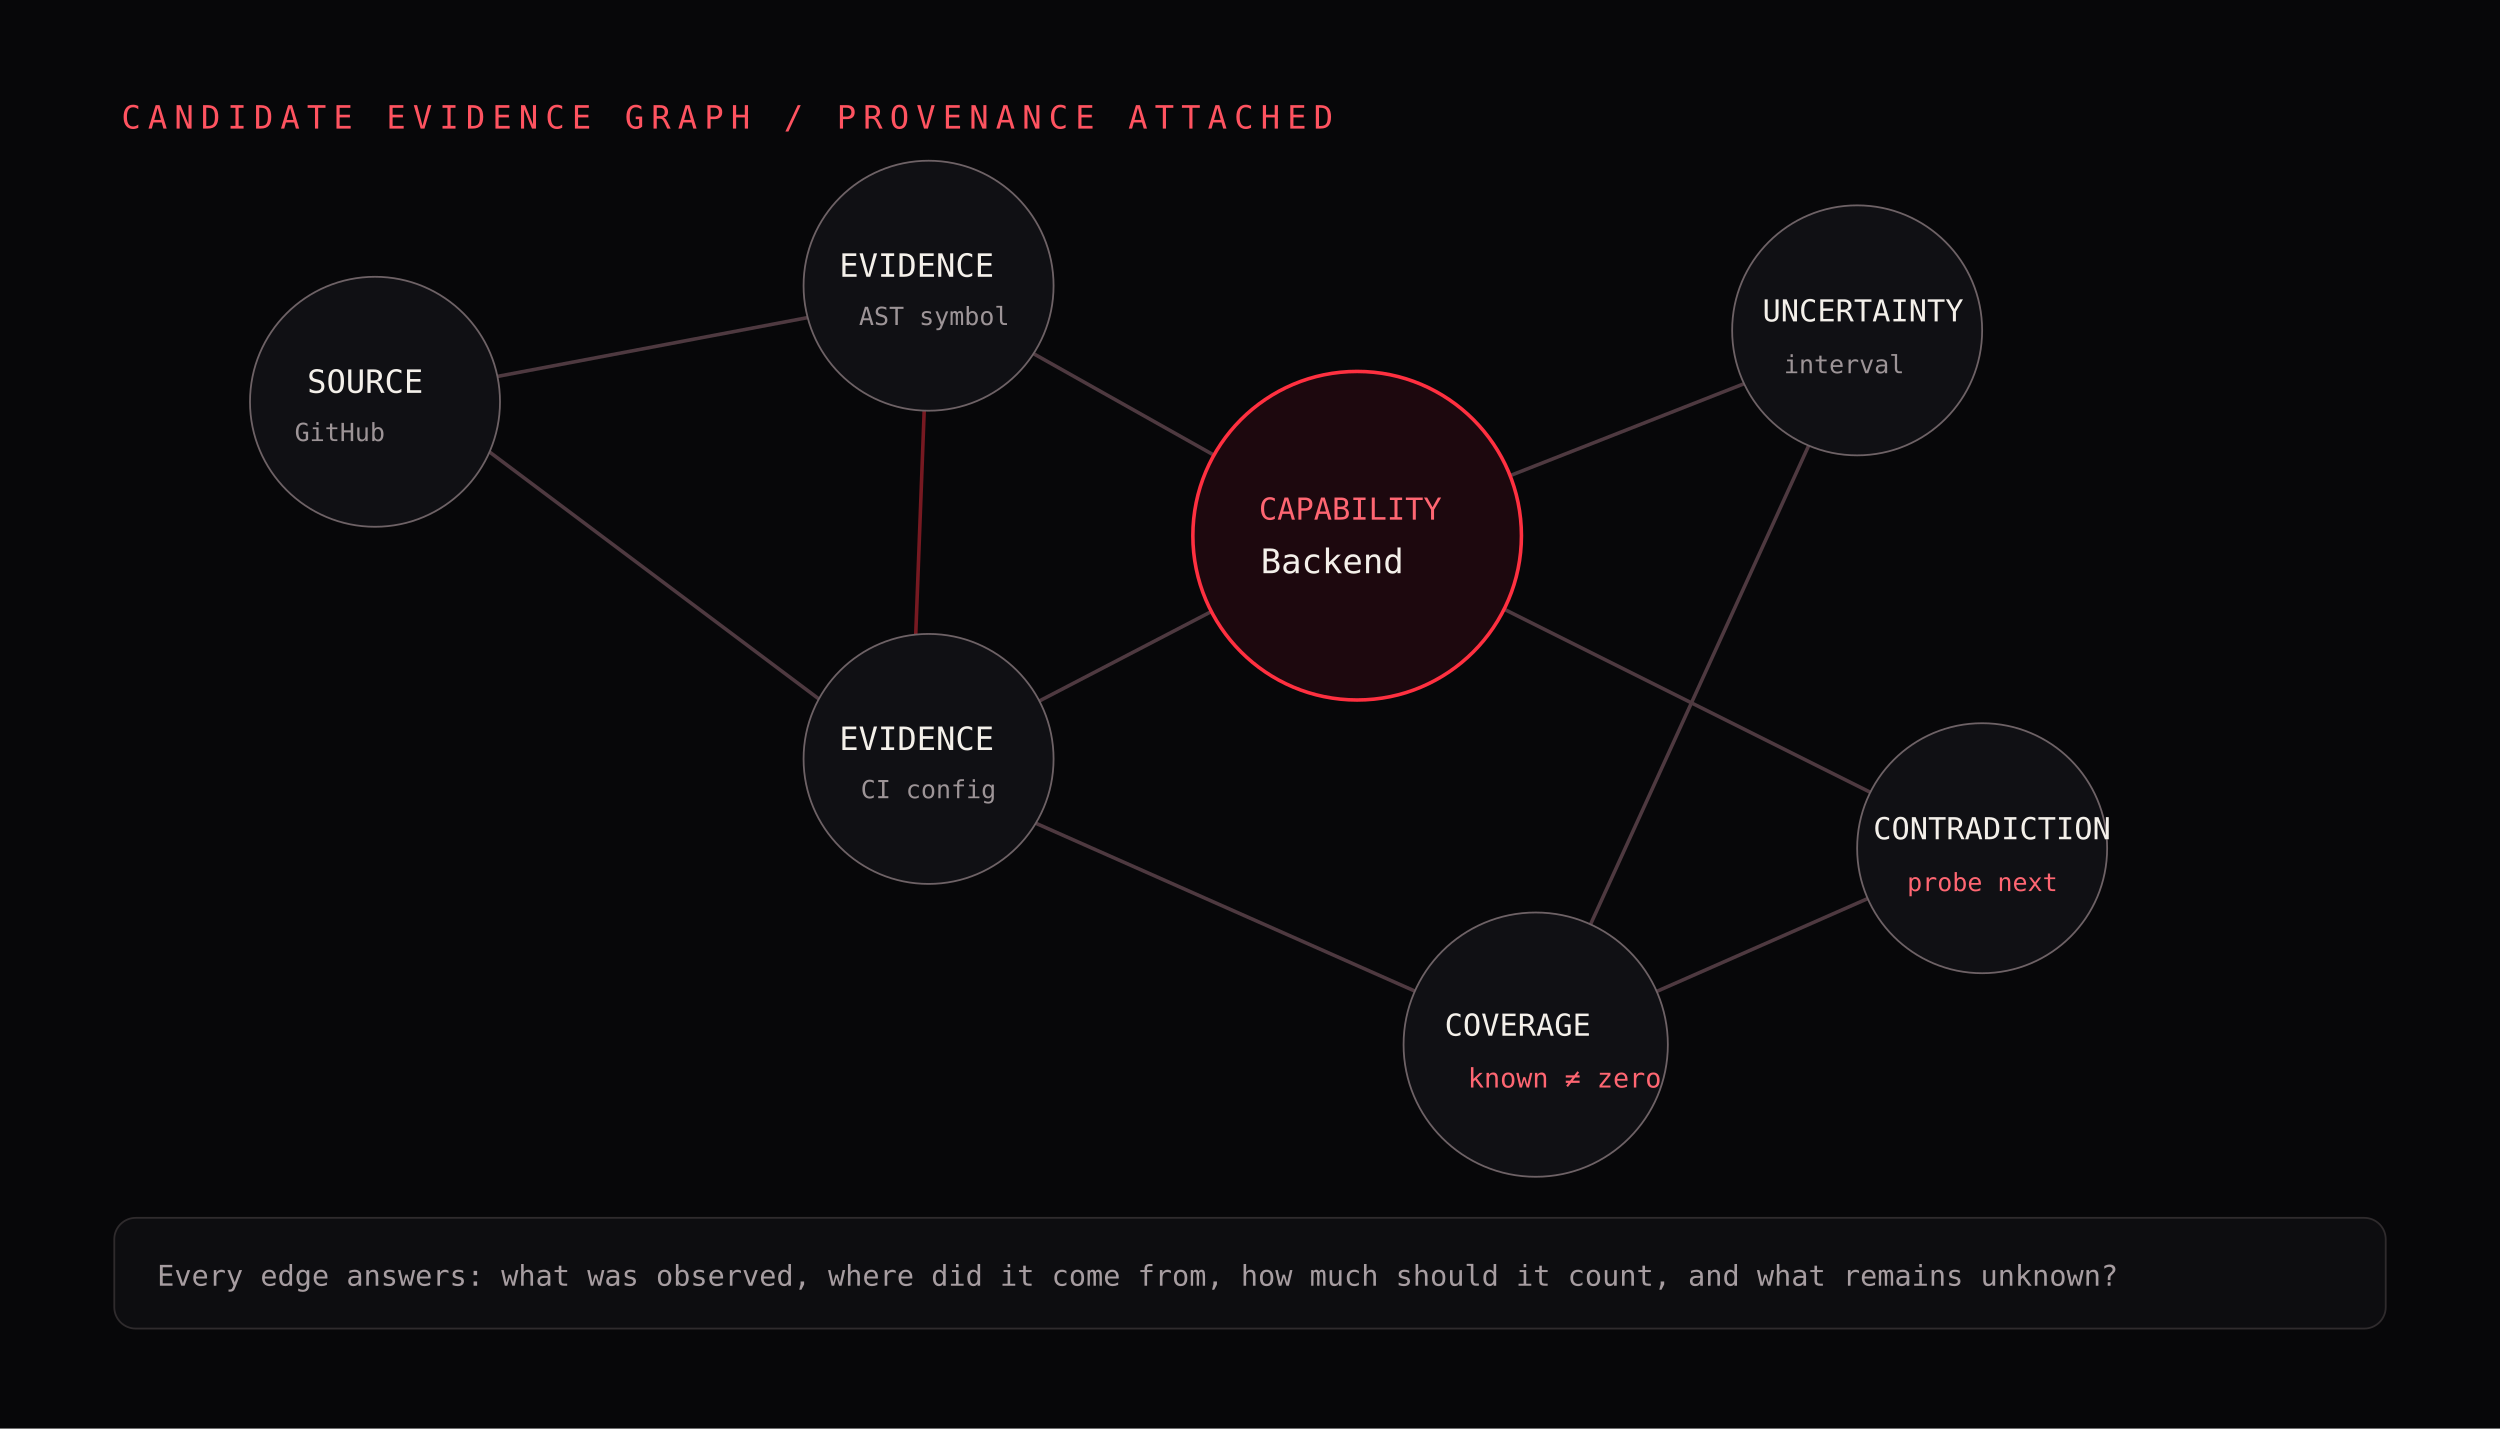
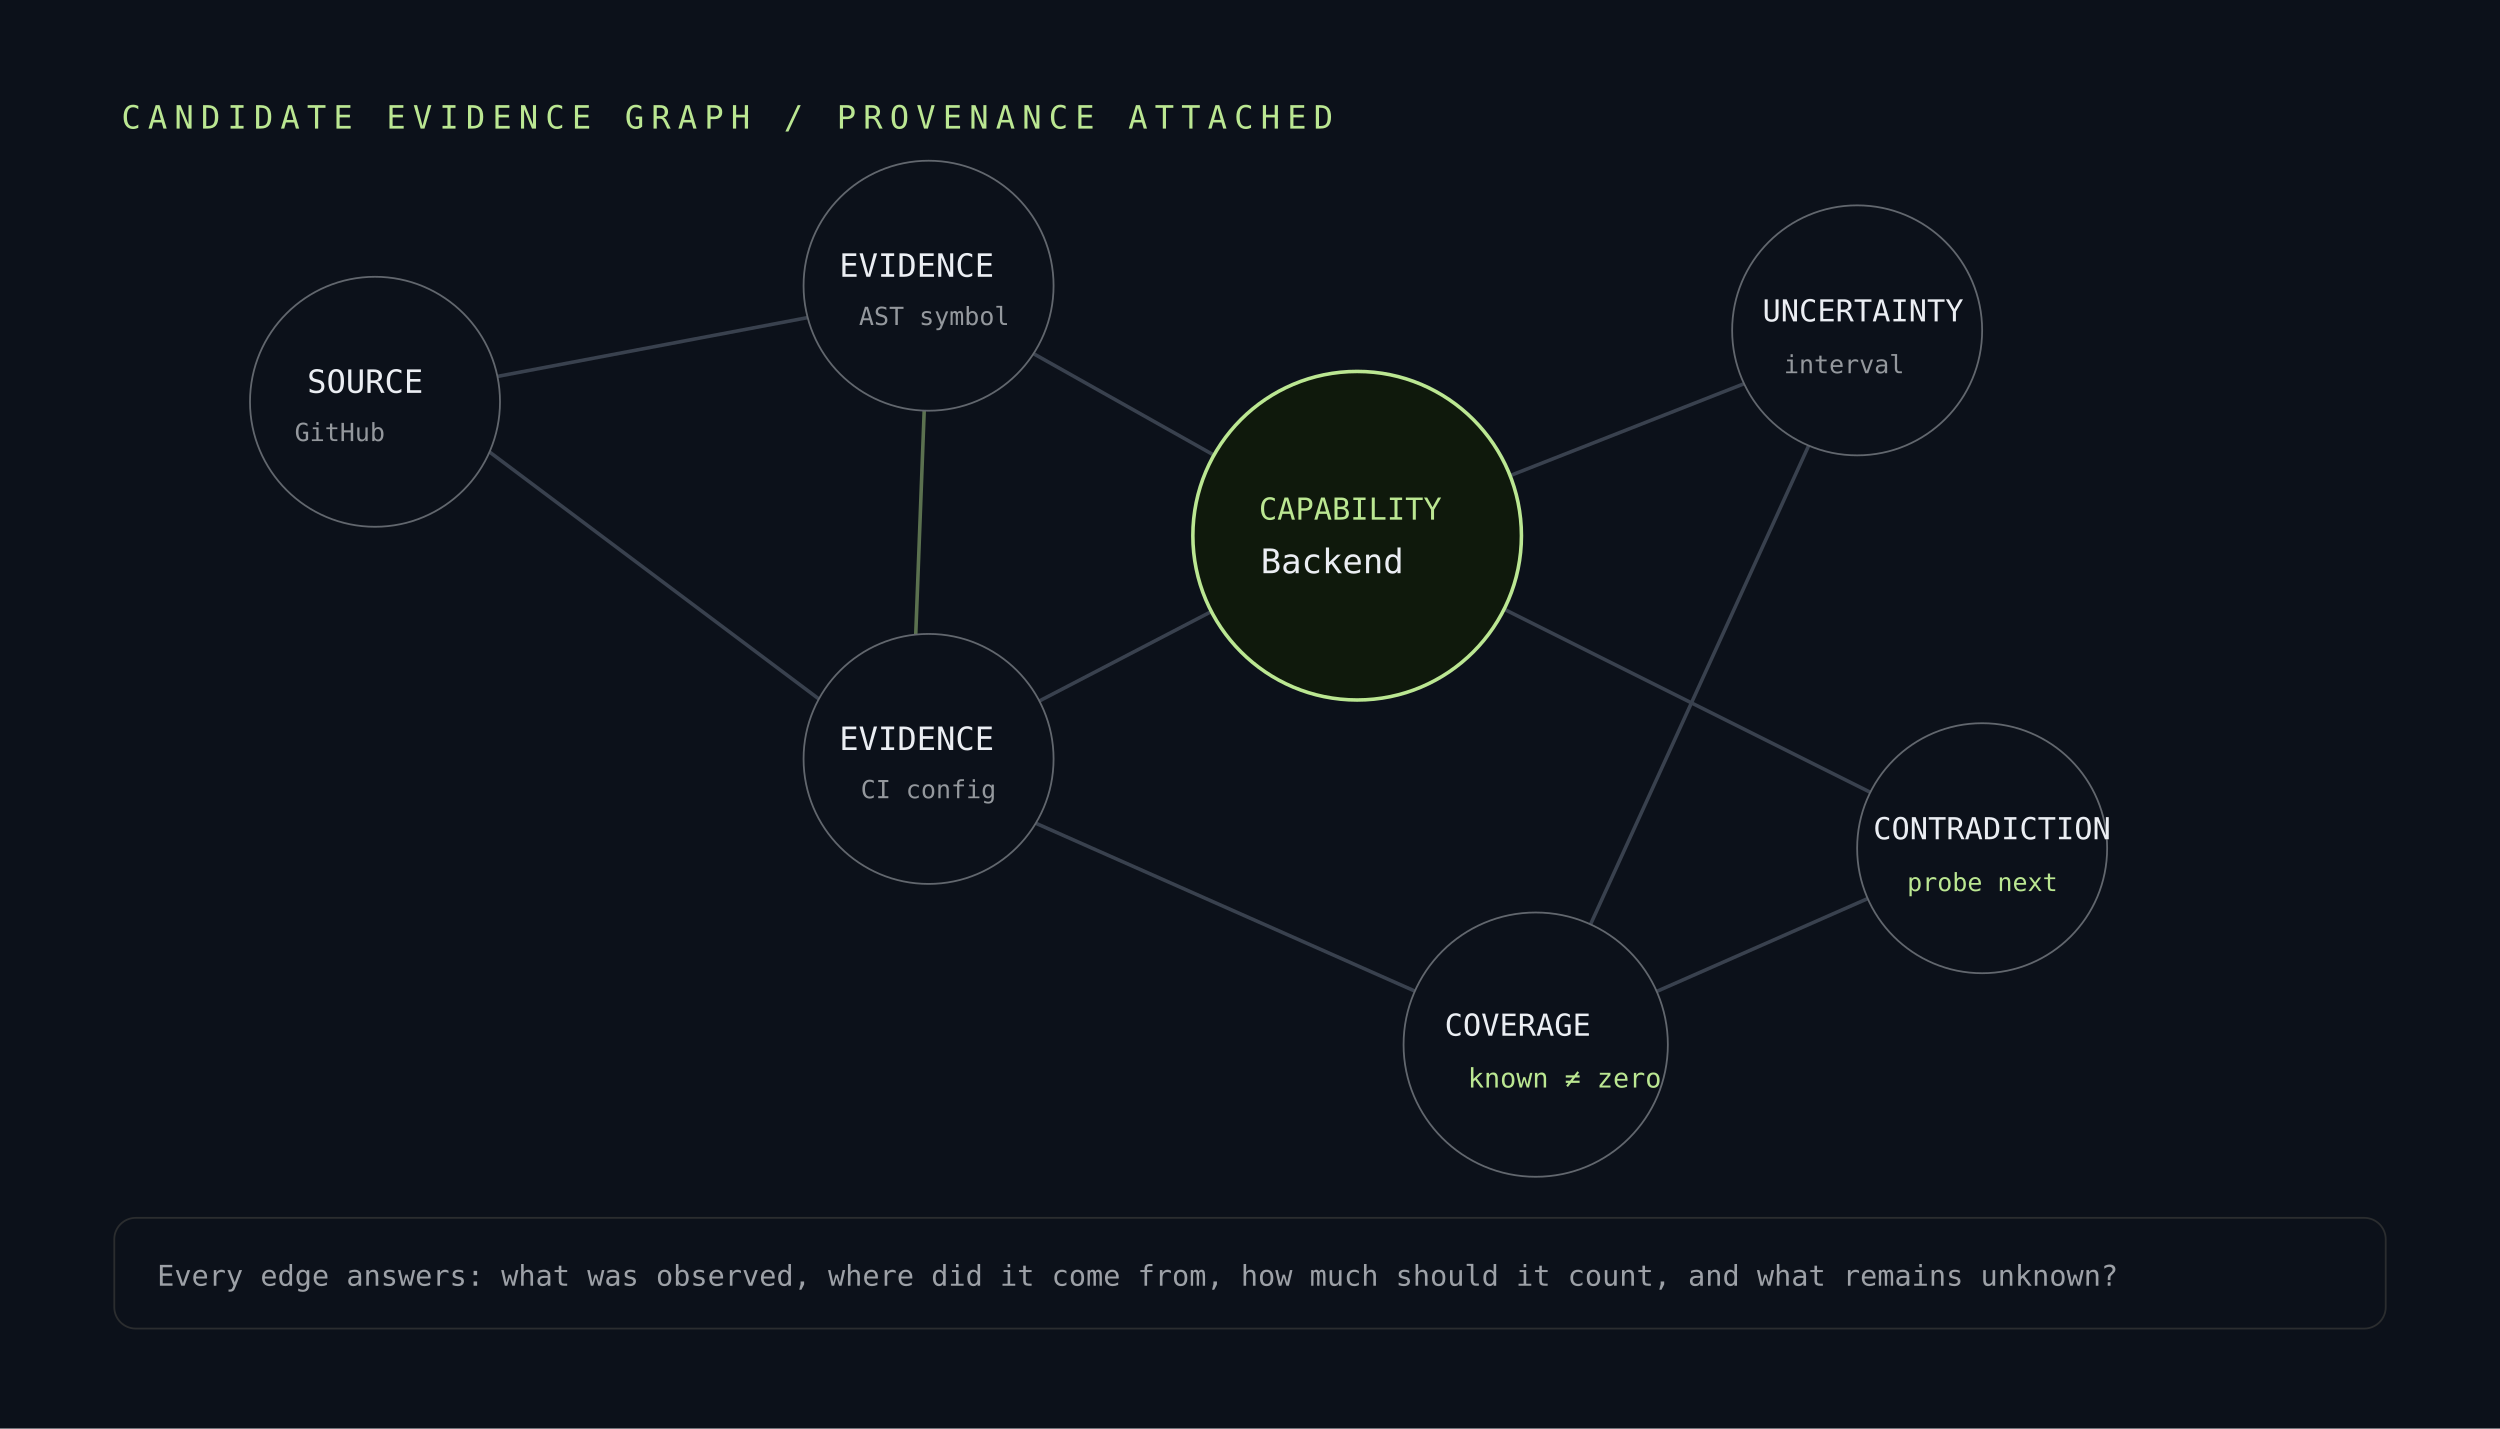
<svg xmlns="http://www.w3.org/2000/svg" width="1400" height="800" viewBox="0 0 1400 800" role="img" aria-labelledby="title desc">
-   <rect width="1400" height="800" fill="#070709" />
-   <text x="68" y="72" fill="#ff5360" font-family="monospace" font-size="18" letter-spacing="4">CANDIDATE EVIDENCE GRAPH / PROVENANCE ATTACHED</text>
-   <g stroke="#4e3940" stroke-width="2" fill="none">
+   <rect width="1400" height="800" fill="#0c111a" />
+   <text x="68" y="72" fill="#bbe792" font-family="monospace" font-size="18" letter-spacing="4">CANDIDATE EVIDENCE GRAPH / PROVENANCE ATTACHED</text>
+   <g stroke="#39414e" stroke-width="2" fill="none">
    <path d="M230 220L520 165 760 300 1040 190M230 220L510 430 760 300M510 430L860 585 1040 190M760 300L1110 475M860 585L1110 475" />
-     <path d="M520 165L510 430" stroke="#ff3040" stroke-opacity=".45" />
+     <path d="M520 165L510 430" stroke="#bbe792" stroke-opacity=".45" />
  </g>
  <g font-family="monospace">
    <g transform="translate(120 170)">
-       <circle cx="90" cy="55" r="70" fill="#101014" stroke="#6e6266" />
-       <text x="52" y="50" fill="#f4f0ea" font-size="18">SOURCE</text>
-       <text x="45" y="77" fill="#9d9497" font-size="14">GitHub</text>
+       <circle cx="90" cy="55" r="70" fill="#0c111a" stroke="#62676e" />
+       <text x="52" y="50" fill="#ebeef3" font-size="18">SOURCE</text>
+       <text x="45" y="77" fill="#94989d" font-size="14">GitHub</text>
    </g>
    <g transform="translate(430 105)">
-       <circle cx="90" cy="55" r="70" fill="#101014" stroke="#6e6266" />
-       <text x="40" y="50" fill="#f4f0ea" font-size="18">EVIDENCE</text>
-       <text x="51" y="77" fill="#9d9497" font-size="14">AST symbol</text>
+       <circle cx="90" cy="55" r="70" fill="#0c111a" stroke="#62676e" />
+       <text x="40" y="50" fill="#ebeef3" font-size="18">EVIDENCE</text>
+       <text x="51" y="77" fill="#94989d" font-size="14">AST symbol</text>
    </g>
    <g transform="translate(430 370)">
-       <circle cx="90" cy="55" r="70" fill="#101014" stroke="#6e6266" />
-       <text x="40" y="50" fill="#f4f0ea" font-size="18">EVIDENCE</text>
-       <text x="52" y="77" fill="#9d9497" font-size="14">CI config</text>
+       <circle cx="90" cy="55" r="70" fill="#0c111a" stroke="#62676e" />
+       <text x="40" y="50" fill="#ebeef3" font-size="18">EVIDENCE</text>
+       <text x="52" y="77" fill="#94989d" font-size="14">CI config</text>
    </g>
    <g transform="translate(660 235)">
-       <circle cx="100" cy="65" r="92" fill="#1d080e" stroke="#ff3040" stroke-width="2" />
-       <text x="45" y="56" fill="#ff6672" font-size="17">CAPABILITY</text>
-       <text x="46" y="86" fill="#f4f0ea" font-size="19">Backend</text>
+       <circle cx="100" cy="65" r="92" fill="#0f190c" stroke="#bbe792" stroke-width="2" />
+       <text x="45" y="56" fill="#bbe792" font-size="17">CAPABILITY</text>
+       <text x="46" y="86" fill="#ebeef3" font-size="19">Backend</text>
    </g>
    <g transform="translate(765 530)">
-       <circle cx="95" cy="55" r="74" fill="#101014" stroke="#6e6266" />
-       <text x="44" y="50" fill="#f4f0ea" font-size="17">COVERAGE</text>
-       <text x="57" y="79" fill="#ff6672" font-size="15">known ≠ zero</text>
+       <circle cx="95" cy="55" r="74" fill="#0c111a" stroke="#62676e" />
+       <text x="44" y="50" fill="#ebeef3" font-size="17">COVERAGE</text>
+       <text x="57" y="79" fill="#bbe792" font-size="15">known ≠ zero</text>
    </g>
    <g transform="translate(955 130)">
-       <circle cx="85" cy="55" r="70" fill="#101014" stroke="#6e6266" />
-       <text x="32" y="50" fill="#f4f0ea" font-size="17">UNCERTAINTY</text>
-       <text x="44" y="79" fill="#9d9497" font-size="14">interval</text>
+       <circle cx="85" cy="55" r="70" fill="#0c111a" stroke="#62676e" />
+       <text x="32" y="50" fill="#ebeef3" font-size="17">UNCERTAINTY</text>
+       <text x="44" y="79" fill="#94989d" font-size="14">interval</text>
    </g>
    <g transform="translate(1025 420)">
-       <circle cx="85" cy="55" r="70" fill="#101014" stroke="#6e6266" />
-       <text x="24" y="50" fill="#f4f0ea" font-size="17">CONTRADICTION</text>
-       <text x="43" y="79" fill="#ff6672" font-size="14">probe next</text>
+       <circle cx="85" cy="55" r="70" fill="#0c111a" stroke="#62676e" />
+       <text x="24" y="50" fill="#ebeef3" font-size="17">CONTRADICTION</text>
+       <text x="43" y="79" fill="#bbe792" font-size="14">probe next</text>
    </g>
  </g>
  <g transform="translate(64 682)" font-family="monospace">
-     <rect width="1272" height="62" rx="12" fill="#0d0d10" stroke="#2f2b2d" />
-     <text x="24" y="38" fill="#a79da1" font-size="16">Every edge answers: what was observed, where did it come from, how much should it count, and what remains unknown?</text>
+     <rect width="1272" height="62" rx="12" fill="#0c111a" stroke="#2b2d2f" />
+     <text x="24" y="38" fill="#9da1a7" font-size="16">Every edge answers: what was observed, where did it come from, how much should it count, and what remains unknown?</text>
  </g>
</svg>
